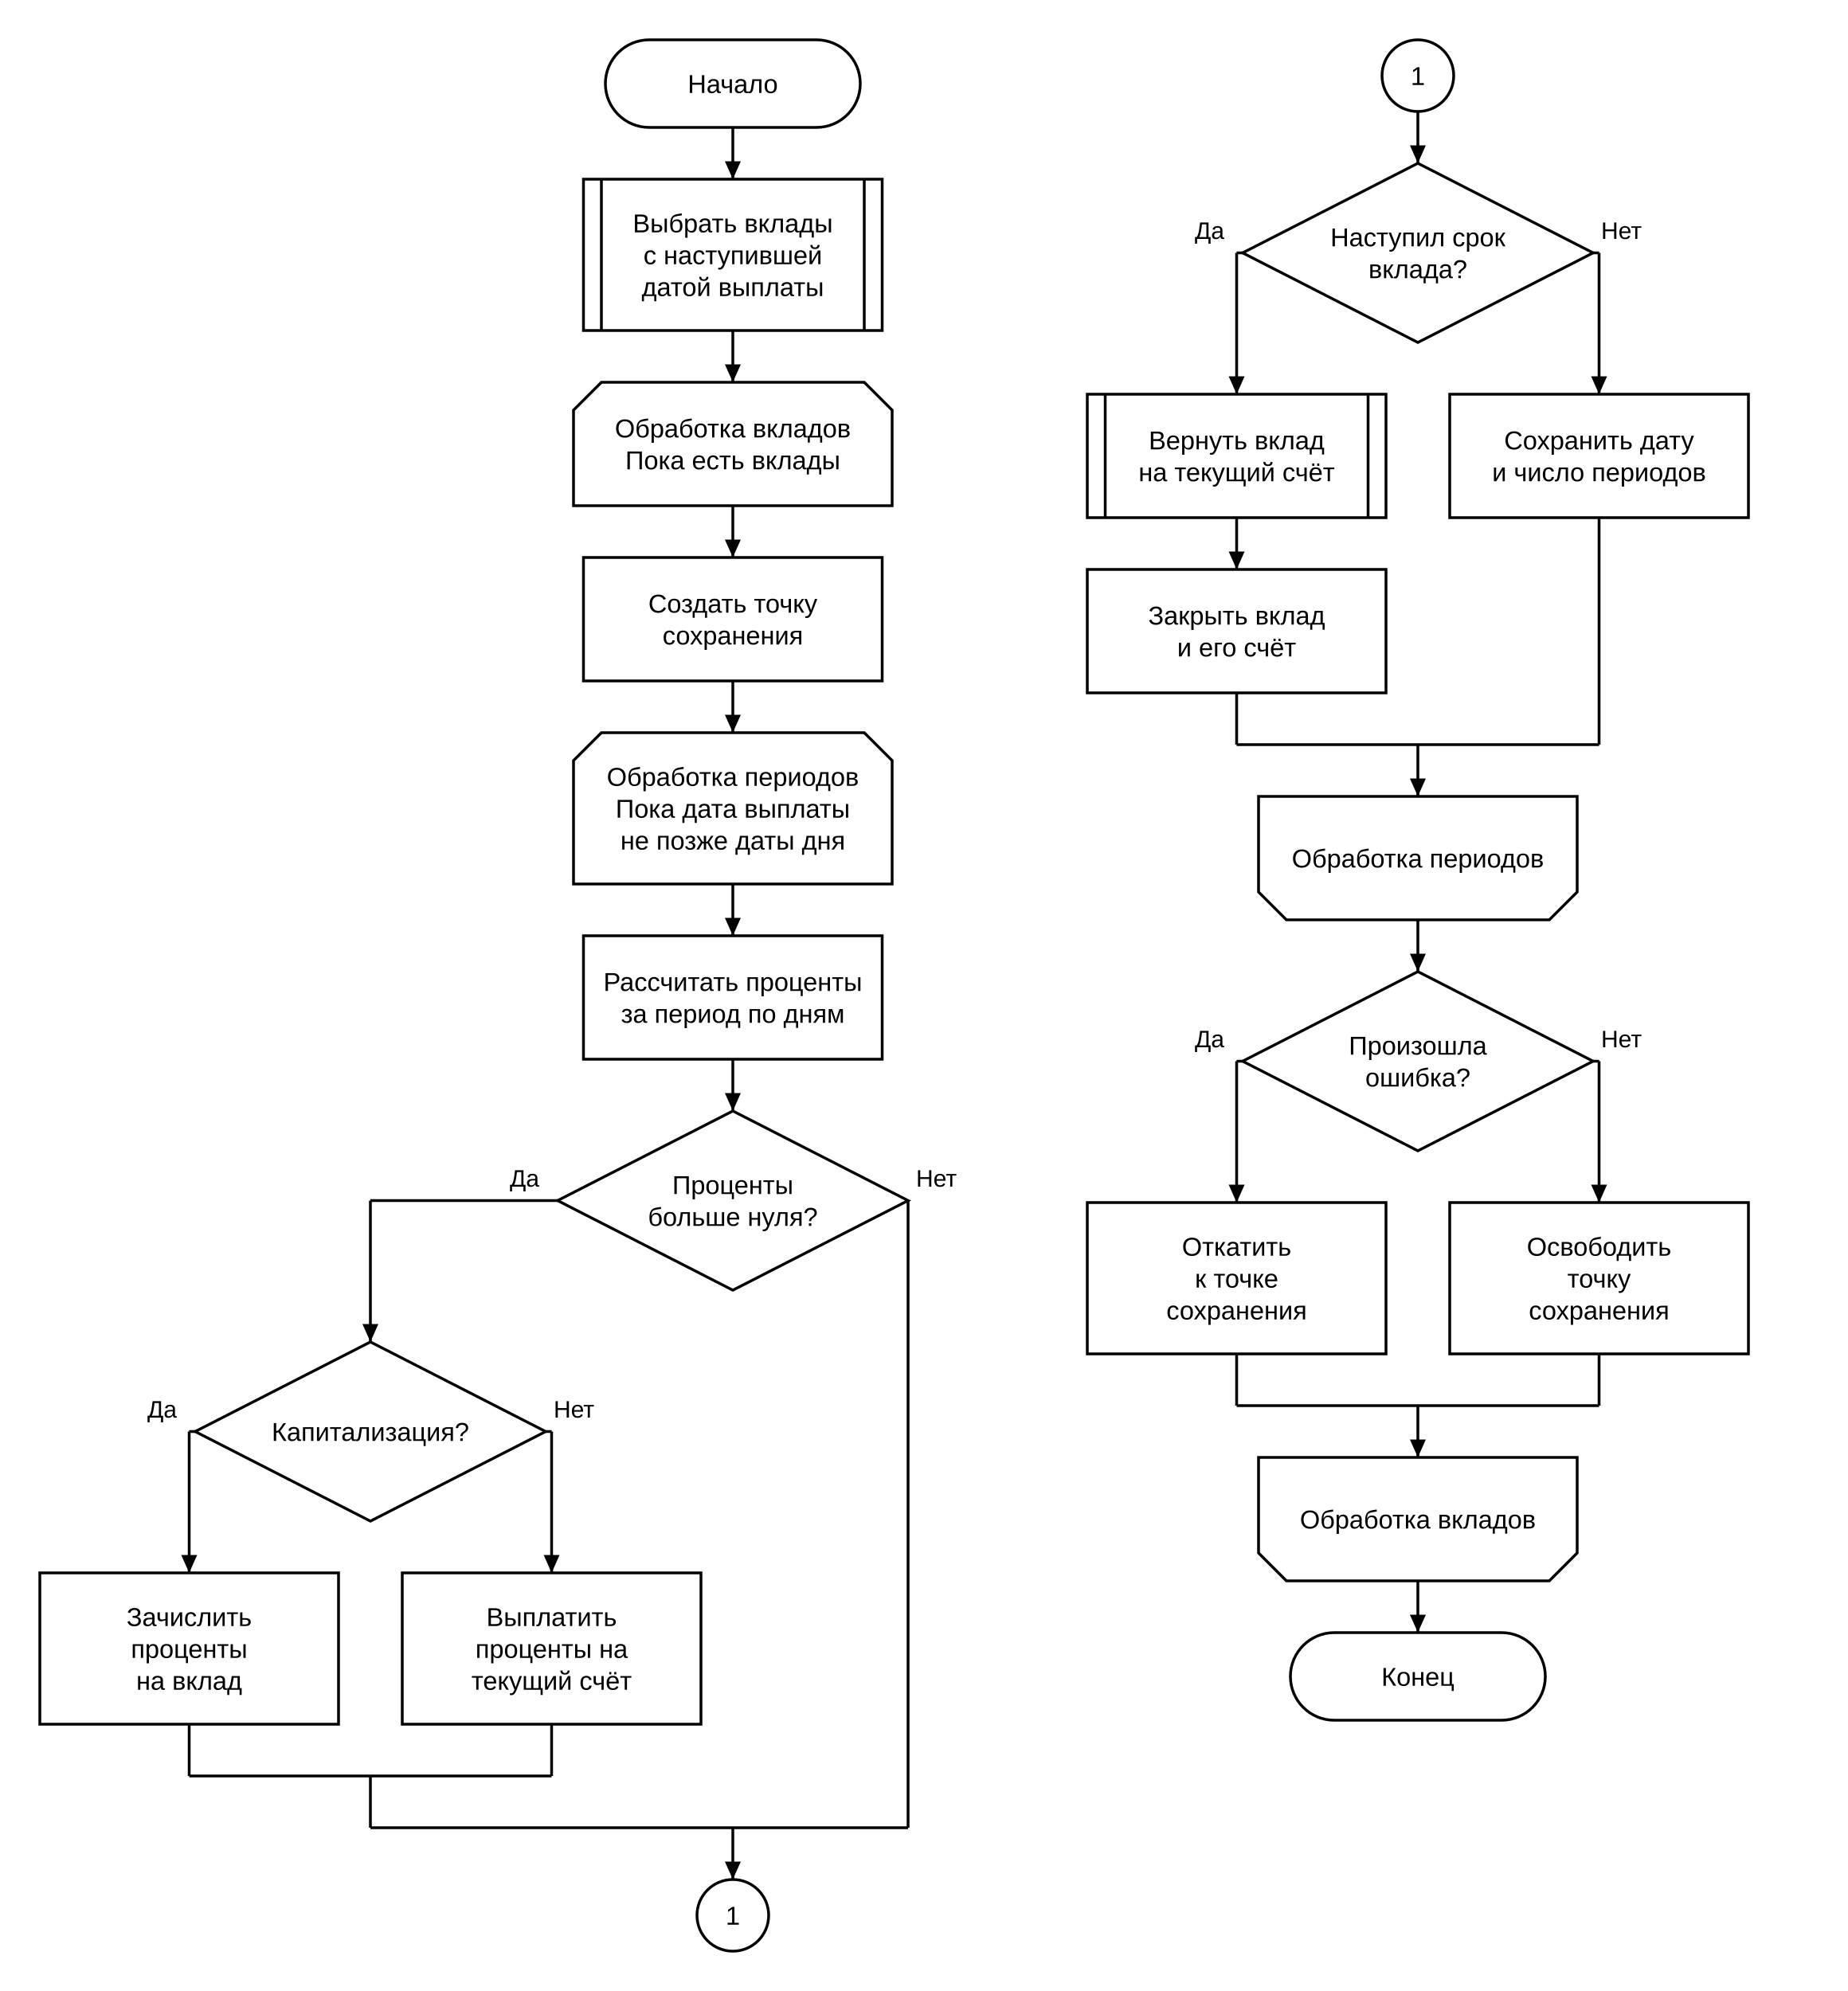
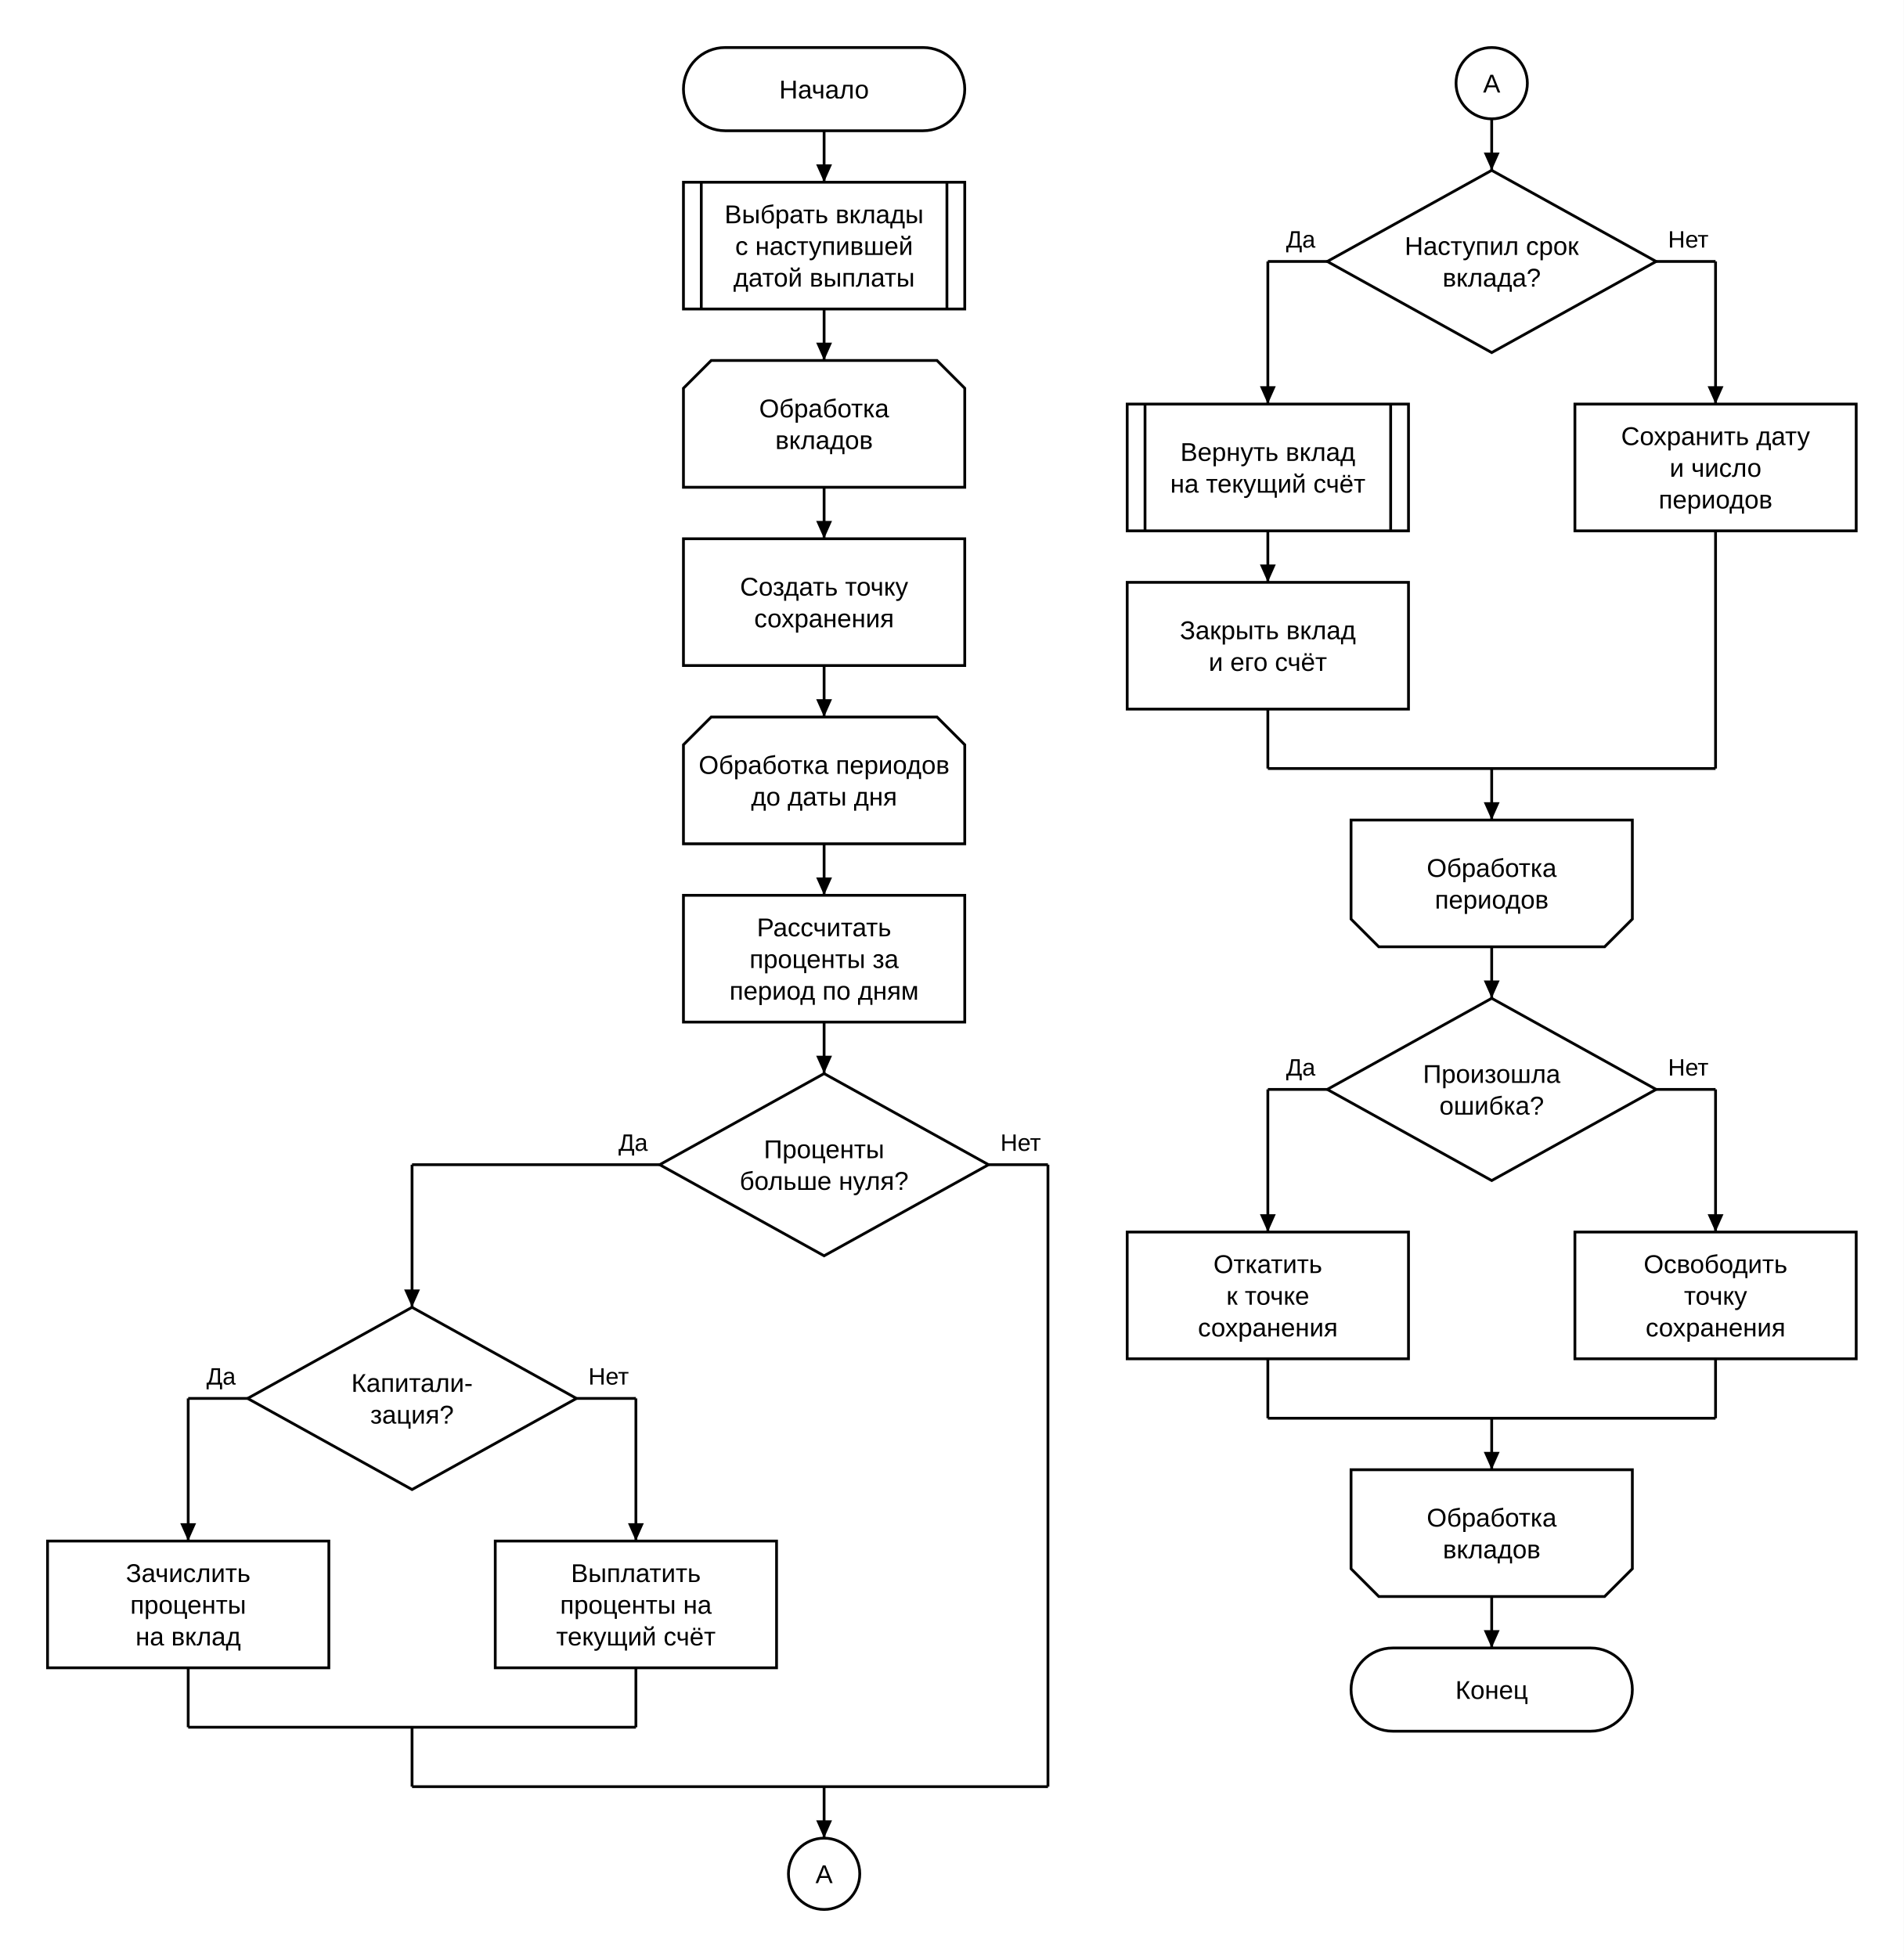
- <svg xmlns="http://www.w3.org/2000/svg" width="928" height="1000" viewBox="0 0 928 1000">
-   <rect x="0" y="0" width="928" height="1000" fill="white" />
+ <svg xmlns="http://www.w3.org/2000/svg" width="961" height="988" viewBox="0 0 961 988">
+   <rect x="0" y="0" width="961" height="988" fill="white" />
  <defs>
    <marker id="a" markerWidth="9" markerHeight="8" refX="9" refY="4" orient="auto" markerUnits="userSpaceOnUse">
      <path d="M0,0 L9,4 L0,8 z" fill="#000" />
    </marker>
  </defs>
-   <rect x="304.0" y="20" width="128" height="44" rx="22.0" ry="22.0" fill="white" stroke="#000" stroke-width="1.4" />
-   <text x="368.0" y="46.7" text-anchor="middle" font-size="13" font-weight="normal" font-family="Arial, Liberation Sans, Helvetica, sans-serif">Начало</text>
-   <path d="M368.0,64 L368.0,90" fill="none" stroke="#000" stroke-width="1.4" marker-end="url(#a)" />
-   <rect x="293.0" y="90" width="150" height="76" fill="white" stroke="#000" stroke-width="1.4" />
-   <text x="368.0" y="116.7" text-anchor="middle" font-size="13" font-weight="normal" font-family="Arial, Liberation Sans, Helvetica, sans-serif">Выбрать вклады</text>
-   <text x="368.0" y="132.7" text-anchor="middle" font-size="13" font-weight="normal" font-family="Arial, Liberation Sans, Helvetica, sans-serif">с наступившей</text>
-   <text x="368.0" y="148.7" text-anchor="middle" font-size="13" font-weight="normal" font-family="Arial, Liberation Sans, Helvetica, sans-serif">датой выплаты</text>
-   <path d="M302.0,90 L302.0,166" fill="none" stroke="#000" stroke-width="1.4" />
-   <path d="M434.0,90 L434.0,166" fill="none" stroke="#000" stroke-width="1.4" />
-   <path d="M368.0,166 L368.0,192" fill="none" stroke="#000" stroke-width="1.4" marker-end="url(#a)" />
-   <polygon points="302.0,192 434.0,192 448.0,206 448.0,254 288.0,254 288.0,206" fill="white" stroke="#000" stroke-width="1.4" />
-   <text x="368.0" y="219.7" text-anchor="middle" font-size="13" font-weight="normal" font-family="Arial, Liberation Sans, Helvetica, sans-serif">Обработка вкладов</text>
-   <text x="368.0" y="235.7" text-anchor="middle" font-size="13" font-weight="normal" font-family="Arial, Liberation Sans, Helvetica, sans-serif">Пока есть вклады</text>
-   <path d="M368.0,254 L368.0,280" fill="none" stroke="#000" stroke-width="1.4" marker-end="url(#a)" />
-   <rect x="293.0" y="280" width="150" height="62" fill="white" stroke="#000" stroke-width="1.4" />
-   <text x="368.0" y="307.7" text-anchor="middle" font-size="13" font-weight="normal" font-family="Arial, Liberation Sans, Helvetica, sans-serif">Создать точку</text>
-   <text x="368.0" y="323.7" text-anchor="middle" font-size="13" font-weight="normal" font-family="Arial, Liberation Sans, Helvetica, sans-serif">сохранения</text>
-   <path d="M368.0,342 L368.0,368" fill="none" stroke="#000" stroke-width="1.4" marker-end="url(#a)" />
-   <polygon points="302.0,368 434.0,368 448.0,382 448.0,444 288.0,444 288.0,382" fill="white" stroke="#000" stroke-width="1.4" />
-   <text x="368.0" y="394.7" text-anchor="middle" font-size="13" font-weight="normal" font-family="Arial, Liberation Sans, Helvetica, sans-serif">Обработка периодов</text>
-   <text x="368.0" y="410.7" text-anchor="middle" font-size="13" font-weight="normal" font-family="Arial, Liberation Sans, Helvetica, sans-serif">Пока дата выплаты</text>
-   <text x="368.0" y="426.7" text-anchor="middle" font-size="13" font-weight="normal" font-family="Arial, Liberation Sans, Helvetica, sans-serif">не позже даты дня</text>
-   <path d="M368.0,444 L368.0,470" fill="none" stroke="#000" stroke-width="1.4" marker-end="url(#a)" />
-   <rect x="293.0" y="470" width="150" height="62" fill="white" stroke="#000" stroke-width="1.4" />
-   <text x="368.0" y="497.7" text-anchor="middle" font-size="13" font-weight="normal" font-family="Arial, Liberation Sans, Helvetica, sans-serif">Рассчитать проценты</text>
-   <text x="368.0" y="513.7" text-anchor="middle" font-size="13" font-weight="normal" font-family="Arial, Liberation Sans, Helvetica, sans-serif">за период по дням</text>
-   <path d="M368.0,532 L368.0,558" fill="none" stroke="#000" stroke-width="1.4" marker-end="url(#a)" />
-   <polygon points="368.0,558 456.0,603.0 368.0,648 280.0,603.0" fill="white" stroke="#000" stroke-width="1.4" />
-   <text x="368.0" y="599.7" text-anchor="middle" font-size="13" font-weight="normal" font-family="Arial, Liberation Sans, Helvetica, sans-serif">Проценты</text>
-   <text x="368.0" y="615.7" text-anchor="middle" font-size="13" font-weight="normal" font-family="Arial, Liberation Sans, Helvetica, sans-serif">больше нуля?</text>
-   <path d="M280.0,603.0 L186.0,603.0" fill="none" stroke="#000" stroke-width="1.4" />
-   <text x="256.0" y="596.0" font-size="12" font-family="Arial, Liberation Sans, Helvetica, sans-serif">Да</text>
-   <path d="M456.0,603.0 L456.0,603.0" fill="none" stroke="#000" stroke-width="1.4" />
-   <text x="460.0" y="596.0" font-size="12" font-family="Arial, Liberation Sans, Helvetica, sans-serif">Нет</text>
-   <path d="M186.0,603.0 L186.0,674" fill="none" stroke="#000" stroke-width="1.4" marker-end="url(#a)" />
-   <polygon points="186.0,674 274.0,719.0 186.0,764 98.0,719.0" fill="white" stroke="#000" stroke-width="1.4" />
-   <text x="186.0" y="723.7" text-anchor="middle" font-size="13" font-weight="normal" font-family="Arial, Liberation Sans, Helvetica, sans-serif">Капитализация?</text>
-   <path d="M98.0,719.0 L95.0,719.0" fill="none" stroke="#000" stroke-width="1.4" />
-   <text x="74.0" y="712.0" font-size="12" font-family="Arial, Liberation Sans, Helvetica, sans-serif">Да</text>
-   <path d="M274.0,719.0 L277.0,719.0" fill="none" stroke="#000" stroke-width="1.4" />
-   <text x="278.0" y="712.0" font-size="12" font-family="Arial, Liberation Sans, Helvetica, sans-serif">Нет</text>
-   <path d="M95.0,719.0 L95.0,790" fill="none" stroke="#000" stroke-width="1.4" marker-end="url(#a)" />
-   <rect x="20.0" y="790" width="150" height="76" fill="white" stroke="#000" stroke-width="1.4" />
-   <text x="95.0" y="816.7" text-anchor="middle" font-size="13" font-weight="normal" font-family="Arial, Liberation Sans, Helvetica, sans-serif">Зачислить</text>
-   <text x="95.0" y="832.7" text-anchor="middle" font-size="13" font-weight="normal" font-family="Arial, Liberation Sans, Helvetica, sans-serif">проценты</text>
-   <text x="95.0" y="848.7" text-anchor="middle" font-size="13" font-weight="normal" font-family="Arial, Liberation Sans, Helvetica, sans-serif">на вклад</text>
-   <path d="M95.0,866 L95.0,892" fill="none" stroke="#000" stroke-width="1.4" />
-   <path d="M277.0,719.0 L277.0,790" fill="none" stroke="#000" stroke-width="1.4" marker-end="url(#a)" />
-   <rect x="202.0" y="790" width="150" height="76" fill="white" stroke="#000" stroke-width="1.4" />
-   <text x="277.0" y="816.7" text-anchor="middle" font-size="13" font-weight="normal" font-family="Arial, Liberation Sans, Helvetica, sans-serif">Выплатить</text>
-   <text x="277.0" y="832.7" text-anchor="middle" font-size="13" font-weight="normal" font-family="Arial, Liberation Sans, Helvetica, sans-serif">проценты на</text>
-   <text x="277.0" y="848.7" text-anchor="middle" font-size="13" font-weight="normal" font-family="Arial, Liberation Sans, Helvetica, sans-serif">текущий счёт</text>
-   <path d="M277.0,866 L277.0,892" fill="none" stroke="#000" stroke-width="1.4" />
-   <path d="M95.0,892 L277.0,892" fill="none" stroke="#000" stroke-width="1.4" />
-   <path d="M186.0,892 L186.0,918" fill="none" stroke="#000" stroke-width="1.4" />
-   <path d="M456.0,603.0 L456.0,918" fill="none" stroke="#000" stroke-width="1.4" />
-   <path d="M186.0,918 L456.0,918" fill="none" stroke="#000" stroke-width="1.4" />
-   <path d="M368.0,918 L368.0,944" fill="none" stroke="#000" stroke-width="1.4" marker-end="url(#a)" />
-   <circle cx="368.0" cy="962" r="18" fill="white" stroke="#000" stroke-width="1.4" />
-   <text x="368.0" y="966.7" text-anchor="middle" font-size="13" font-weight="normal" font-family="Arial, Liberation Sans, Helvetica, sans-serif">1</text>
-   <circle cx="712.0" cy="38" r="18" fill="white" stroke="#000" stroke-width="1.4" />
-   <text x="712.0" y="42.7" text-anchor="middle" font-size="13" font-weight="normal" font-family="Arial, Liberation Sans, Helvetica, sans-serif">1</text>
-   <path d="M712.0,56 L712.0,82" fill="none" stroke="#000" stroke-width="1.4" marker-end="url(#a)" />
-   <polygon points="712.0,82 800.0,127.0 712.0,172 624.0,127.0" fill="white" stroke="#000" stroke-width="1.4" />
-   <text x="712.0" y="123.7" text-anchor="middle" font-size="13" font-weight="normal" font-family="Arial, Liberation Sans, Helvetica, sans-serif">Наступил срок</text>
-   <text x="712.0" y="139.7" text-anchor="middle" font-size="13" font-weight="normal" font-family="Arial, Liberation Sans, Helvetica, sans-serif">вклада?</text>
-   <path d="M624.0,127.0 L621.0,127.0" fill="none" stroke="#000" stroke-width="1.4" />
-   <text x="600.0" y="120.0" font-size="12" font-family="Arial, Liberation Sans, Helvetica, sans-serif">Да</text>
-   <path d="M800.0,127.0 L803.0,127.0" fill="none" stroke="#000" stroke-width="1.4" />
-   <text x="804.0" y="120.0" font-size="12" font-family="Arial, Liberation Sans, Helvetica, sans-serif">Нет</text>
-   <path d="M621.0,127.0 L621.0,198" fill="none" stroke="#000" stroke-width="1.4" marker-end="url(#a)" />
-   <rect x="546.0" y="198" width="150" height="62" fill="white" stroke="#000" stroke-width="1.4" />
-   <text x="621.0" y="225.7" text-anchor="middle" font-size="13" font-weight="normal" font-family="Arial, Liberation Sans, Helvetica, sans-serif">Вернуть вклад</text>
-   <text x="621.0" y="241.7" text-anchor="middle" font-size="13" font-weight="normal" font-family="Arial, Liberation Sans, Helvetica, sans-serif">на текущий счёт</text>
-   <path d="M555.0,198 L555.0,260" fill="none" stroke="#000" stroke-width="1.4" />
-   <path d="M687.0,198 L687.0,260" fill="none" stroke="#000" stroke-width="1.4" />
-   <path d="M621.0,260 L621.0,286" fill="none" stroke="#000" stroke-width="1.4" marker-end="url(#a)" />
-   <rect x="546.0" y="286" width="150" height="62" fill="white" stroke="#000" stroke-width="1.4" />
-   <text x="621.0" y="313.7" text-anchor="middle" font-size="13" font-weight="normal" font-family="Arial, Liberation Sans, Helvetica, sans-serif">Закрыть вклад</text>
-   <text x="621.0" y="329.7" text-anchor="middle" font-size="13" font-weight="normal" font-family="Arial, Liberation Sans, Helvetica, sans-serif">и его счёт</text>
-   <path d="M621.0,348 L621.0,374" fill="none" stroke="#000" stroke-width="1.4" />
-   <path d="M803.0,127.0 L803.0,198" fill="none" stroke="#000" stroke-width="1.4" marker-end="url(#a)" />
-   <rect x="728.0" y="198" width="150" height="62" fill="white" stroke="#000" stroke-width="1.4" />
-   <text x="803.0" y="225.7" text-anchor="middle" font-size="13" font-weight="normal" font-family="Arial, Liberation Sans, Helvetica, sans-serif">Сохранить дату</text>
-   <text x="803.0" y="241.7" text-anchor="middle" font-size="13" font-weight="normal" font-family="Arial, Liberation Sans, Helvetica, sans-serif">и число периодов</text>
-   <path d="M803.0,260 L803.0,374" fill="none" stroke="#000" stroke-width="1.4" />
-   <path d="M621.0,374 L803.0,374" fill="none" stroke="#000" stroke-width="1.4" />
-   <path d="M712.0,374 L712.0,400" fill="none" stroke="#000" stroke-width="1.4" marker-end="url(#a)" />
-   <polygon points="632.0,400 792.0,400 792.0,448 778.0,462 646.0,462 632.0,448" fill="white" stroke="#000" stroke-width="1.4" />
-   <text x="712.0" y="435.7" text-anchor="middle" font-size="13" font-weight="normal" font-family="Arial, Liberation Sans, Helvetica, sans-serif">Обработка периодов</text>
-   <path d="M712.0,462 L712.0,488" fill="none" stroke="#000" stroke-width="1.4" marker-end="url(#a)" />
-   <polygon points="712.0,488 800.0,533.0 712.0,578 624.0,533.0" fill="white" stroke="#000" stroke-width="1.4" />
-   <text x="712.0" y="529.7" text-anchor="middle" font-size="13" font-weight="normal" font-family="Arial, Liberation Sans, Helvetica, sans-serif">Произошла</text>
-   <text x="712.0" y="545.7" text-anchor="middle" font-size="13" font-weight="normal" font-family="Arial, Liberation Sans, Helvetica, sans-serif">ошибка?</text>
-   <path d="M624.0,533.0 L621.0,533.0" fill="none" stroke="#000" stroke-width="1.4" />
-   <text x="600.0" y="526.0" font-size="12" font-family="Arial, Liberation Sans, Helvetica, sans-serif">Да</text>
-   <path d="M800.0,533.0 L803.0,533.0" fill="none" stroke="#000" stroke-width="1.4" />
-   <text x="804.0" y="526.0" font-size="12" font-family="Arial, Liberation Sans, Helvetica, sans-serif">Нет</text>
-   <path d="M621.0,533.0 L621.0,604" fill="none" stroke="#000" stroke-width="1.4" marker-end="url(#a)" />
-   <rect x="546.0" y="604" width="150" height="76" fill="white" stroke="#000" stroke-width="1.4" />
-   <text x="621.0" y="630.7" text-anchor="middle" font-size="13" font-weight="normal" font-family="Arial, Liberation Sans, Helvetica, sans-serif">Откатить</text>
-   <text x="621.0" y="646.7" text-anchor="middle" font-size="13" font-weight="normal" font-family="Arial, Liberation Sans, Helvetica, sans-serif">к точке</text>
-   <text x="621.0" y="662.7" text-anchor="middle" font-size="13" font-weight="normal" font-family="Arial, Liberation Sans, Helvetica, sans-serif">сохранения</text>
-   <path d="M621.0,680 L621.0,706" fill="none" stroke="#000" stroke-width="1.4" />
-   <path d="M803.0,533.0 L803.0,604" fill="none" stroke="#000" stroke-width="1.4" marker-end="url(#a)" />
-   <rect x="728.0" y="604" width="150" height="76" fill="white" stroke="#000" stroke-width="1.4" />
-   <text x="803.0" y="630.7" text-anchor="middle" font-size="13" font-weight="normal" font-family="Arial, Liberation Sans, Helvetica, sans-serif">Освободить</text>
-   <text x="803.0" y="646.7" text-anchor="middle" font-size="13" font-weight="normal" font-family="Arial, Liberation Sans, Helvetica, sans-serif">точку</text>
-   <text x="803.0" y="662.7" text-anchor="middle" font-size="13" font-weight="normal" font-family="Arial, Liberation Sans, Helvetica, sans-serif">сохранения</text>
-   <path d="M803.0,680 L803.0,706" fill="none" stroke="#000" stroke-width="1.4" />
-   <path d="M621.0,706 L803.0,706" fill="none" stroke="#000" stroke-width="1.4" />
-   <path d="M712.0,706 L712.0,732" fill="none" stroke="#000" stroke-width="1.4" marker-end="url(#a)" />
-   <polygon points="632.0,732 792.0,732 792.0,780 778.0,794 646.0,794 632.0,780" fill="white" stroke="#000" stroke-width="1.4" />
-   <text x="712.0" y="767.7" text-anchor="middle" font-size="13" font-weight="normal" font-family="Arial, Liberation Sans, Helvetica, sans-serif">Обработка вкладов</text>
-   <path d="M712.0,794 L712.0,820" fill="none" stroke="#000" stroke-width="1.4" marker-end="url(#a)" />
-   <rect x="648.0" y="820" width="128" height="44" rx="22.0" ry="22.0" fill="white" stroke="#000" stroke-width="1.4" />
-   <text x="712.0" y="846.7" text-anchor="middle" font-size="13" font-weight="normal" font-family="Arial, Liberation Sans, Helvetica, sans-serif">Конец</text>
+   <rect x="345.0" y="24" width="142" height="42" rx="21.0" ry="21.0" fill="white" stroke="#000" stroke-width="1.4" />
+   <text x="416.0" y="49.7" text-anchor="middle" font-size="13" font-weight="normal" font-family="Arial, Liberation Sans, Helvetica, sans-serif">Начало</text>
+   <path d="M416.0,66 L416.0,92" fill="none" stroke="#000" stroke-width="1.4" marker-end="url(#a)" />
+   <rect x="345.0" y="92" width="142" height="64" fill="white" stroke="#000" stroke-width="1.4" />
+   <text x="416.0" y="112.7" text-anchor="middle" font-size="13" font-weight="normal" font-family="Arial, Liberation Sans, Helvetica, sans-serif">Выбрать вклады</text>
+   <text x="416.0" y="128.7" text-anchor="middle" font-size="13" font-weight="normal" font-family="Arial, Liberation Sans, Helvetica, sans-serif">с наступившей</text>
+   <text x="416.0" y="144.7" text-anchor="middle" font-size="13" font-weight="normal" font-family="Arial, Liberation Sans, Helvetica, sans-serif">датой выплаты</text>
+   <path d="M354.0,92 L354.0,156" fill="none" stroke="#000" stroke-width="1.4" />
+   <path d="M478.0,92 L478.0,156" fill="none" stroke="#000" stroke-width="1.4" />
+   <path d="M416.0,156 L416.0,182" fill="none" stroke="#000" stroke-width="1.4" marker-end="url(#a)" />
+   <polygon points="359.0,182 473.0,182 487.0,196 487.0,246 345.0,246 345.0,196" fill="white" stroke="#000" stroke-width="1.4" />
+   <text x="416.0" y="210.7" text-anchor="middle" font-size="13" font-weight="normal" font-family="Arial, Liberation Sans, Helvetica, sans-serif">Обработка</text>
+   <text x="416.0" y="226.7" text-anchor="middle" font-size="13" font-weight="normal" font-family="Arial, Liberation Sans, Helvetica, sans-serif">вкладов</text>
+   <path d="M416.0,246 L416.0,272" fill="none" stroke="#000" stroke-width="1.4" marker-end="url(#a)" />
+   <rect x="345.0" y="272" width="142" height="64" fill="white" stroke="#000" stroke-width="1.4" />
+   <text x="416.0" y="300.7" text-anchor="middle" font-size="13" font-weight="normal" font-family="Arial, Liberation Sans, Helvetica, sans-serif">Создать точку</text>
+   <text x="416.0" y="316.7" text-anchor="middle" font-size="13" font-weight="normal" font-family="Arial, Liberation Sans, Helvetica, sans-serif">сохранения</text>
+   <path d="M416.0,336 L416.0,362" fill="none" stroke="#000" stroke-width="1.4" marker-end="url(#a)" />
+   <polygon points="359.0,362 473.0,362 487.0,376 487.0,426 345.0,426 345.0,376" fill="white" stroke="#000" stroke-width="1.4" />
+   <text x="416.0" y="390.7" text-anchor="middle" font-size="13" font-weight="normal" font-family="Arial, Liberation Sans, Helvetica, sans-serif">Обработка периодов</text>
+   <text x="416.0" y="406.7" text-anchor="middle" font-size="13" font-weight="normal" font-family="Arial, Liberation Sans, Helvetica, sans-serif">до даты дня</text>
+   <path d="M416.0,426 L416.0,452" fill="none" stroke="#000" stroke-width="1.4" marker-end="url(#a)" />
+   <rect x="345.0" y="452" width="142" height="64" fill="white" stroke="#000" stroke-width="1.4" />
+   <text x="416.0" y="472.7" text-anchor="middle" font-size="13" font-weight="normal" font-family="Arial, Liberation Sans, Helvetica, sans-serif">Рассчитать</text>
+   <text x="416.0" y="488.7" text-anchor="middle" font-size="13" font-weight="normal" font-family="Arial, Liberation Sans, Helvetica, sans-serif">проценты за</text>
+   <text x="416.0" y="504.7" text-anchor="middle" font-size="13" font-weight="normal" font-family="Arial, Liberation Sans, Helvetica, sans-serif">период по дням</text>
+   <path d="M416.0,516 L416.0,542" fill="none" stroke="#000" stroke-width="1.4" marker-end="url(#a)" />
+   <polygon points="416.0,542 499.0,588.0 416.0,634 333.0,588.0" fill="white" stroke="#000" stroke-width="1.4" />
+   <text x="416.0" y="584.7" text-anchor="middle" font-size="13" font-weight="normal" font-family="Arial, Liberation Sans, Helvetica, sans-serif">Проценты</text>
+   <text x="416.0" y="600.7" text-anchor="middle" font-size="13" font-weight="normal" font-family="Arial, Liberation Sans, Helvetica, sans-serif">больше нуля?</text>
+   <path d="M333.0,588.0 L208.0,588.0" fill="none" stroke="#000" stroke-width="1.4" />
+   <path d="M499.0,588.0 L529.0,588.0" fill="none" stroke="#000" stroke-width="1.4" />
+   <text x="327.0" y="581.0" text-anchor="end" font-size="12" font-family="Arial, Liberation Sans, Helvetica, sans-serif">Да</text>
+   <text x="505.0" y="581.0" text-anchor="start" font-size="12" font-family="Arial, Liberation Sans, Helvetica, sans-serif">Нет</text>
+   <path d="M208.0,588.0 L208.0,660" fill="none" stroke="#000" stroke-width="1.4" marker-end="url(#a)" />
+   <polygon points="208.0,660 291.0,706.0 208.0,752 125.0,706.0" fill="white" stroke="#000" stroke-width="1.4" />
+   <text x="208.0" y="702.7" text-anchor="middle" font-size="13" font-weight="normal" font-family="Arial, Liberation Sans, Helvetica, sans-serif">Капитали-</text>
+   <text x="208.0" y="718.7" text-anchor="middle" font-size="13" font-weight="normal" font-family="Arial, Liberation Sans, Helvetica, sans-serif">зация?</text>
+   <path d="M125.0,706.0 L95.0,706.0" fill="none" stroke="#000" stroke-width="1.4" />
+   <path d="M291.0,706.0 L321.0,706.0" fill="none" stroke="#000" stroke-width="1.4" />
+   <text x="119.0" y="699.0" text-anchor="end" font-size="12" font-family="Arial, Liberation Sans, Helvetica, sans-serif">Да</text>
+   <text x="297.0" y="699.0" text-anchor="start" font-size="12" font-family="Arial, Liberation Sans, Helvetica, sans-serif">Нет</text>
+   <path d="M95.0,706.0 L95.0,778" fill="none" stroke="#000" stroke-width="1.4" marker-end="url(#a)" />
+   <rect x="24.0" y="778" width="142" height="64" fill="white" stroke="#000" stroke-width="1.4" />
+   <text x="95.0" y="798.7" text-anchor="middle" font-size="13" font-weight="normal" font-family="Arial, Liberation Sans, Helvetica, sans-serif">Зачислить</text>
+   <text x="95.0" y="814.7" text-anchor="middle" font-size="13" font-weight="normal" font-family="Arial, Liberation Sans, Helvetica, sans-serif">проценты</text>
+   <text x="95.0" y="830.7" text-anchor="middle" font-size="13" font-weight="normal" font-family="Arial, Liberation Sans, Helvetica, sans-serif">на вклад</text>
+   <path d="M321.0,706.0 L321.0,778" fill="none" stroke="#000" stroke-width="1.4" marker-end="url(#a)" />
+   <rect x="250.0" y="778" width="142" height="64" fill="white" stroke="#000" stroke-width="1.4" />
+   <text x="321.0" y="798.7" text-anchor="middle" font-size="13" font-weight="normal" font-family="Arial, Liberation Sans, Helvetica, sans-serif">Выплатить</text>
+   <text x="321.0" y="814.7" text-anchor="middle" font-size="13" font-weight="normal" font-family="Arial, Liberation Sans, Helvetica, sans-serif">проценты на</text>
+   <text x="321.0" y="830.7" text-anchor="middle" font-size="13" font-weight="normal" font-family="Arial, Liberation Sans, Helvetica, sans-serif">текущий счёт</text>
+   <path d="M95.0,842 L95.0,872.0" fill="none" stroke="#000" stroke-width="1.4" />
+   <path d="M321.0,842 L321.0,872.0" fill="none" stroke="#000" stroke-width="1.4" />
+   <path d="M95.0,872.0 L321.0,872.0" fill="none" stroke="#000" stroke-width="1.4" />
+   <path d="M208.0,872.0 L208.0,902.0" fill="none" stroke="#000" stroke-width="1.4" />
+   <path d="M529.0,588.0 L529.0,902.0" fill="none" stroke="#000" stroke-width="1.4" />
+   <path d="M208.0,902.0 L529.0,902.0" fill="none" stroke="#000" stroke-width="1.4" />
+   <path d="M416.0,902.0 L416.0,928.0" fill="none" stroke="#000" stroke-width="1.4" marker-end="url(#a)" />
+   <circle cx="416.0" cy="946.0" r="18" fill="white" stroke="#000" stroke-width="1.4" />
+   <text x="416.0" y="950.7" text-anchor="middle" font-size="13" font-weight="normal" font-family="Arial, Liberation Sans, Helvetica, sans-serif">А</text>
+   <circle cx="753.0" cy="42" r="18" fill="white" stroke="#000" stroke-width="1.4" />
+   <text x="753.0" y="46.7" text-anchor="middle" font-size="13" font-weight="normal" font-family="Arial, Liberation Sans, Helvetica, sans-serif">А</text>
+   <path d="M753.0,60 L753.0,86" fill="none" stroke="#000" stroke-width="1.4" marker-end="url(#a)" />
+   <polygon points="753.0,86 836.0,132.0 753.0,178 670.0,132.0" fill="white" stroke="#000" stroke-width="1.4" />
+   <text x="753.0" y="128.7" text-anchor="middle" font-size="13" font-weight="normal" font-family="Arial, Liberation Sans, Helvetica, sans-serif">Наступил срок</text>
+   <text x="753.0" y="144.7" text-anchor="middle" font-size="13" font-weight="normal" font-family="Arial, Liberation Sans, Helvetica, sans-serif">вклада?</text>
+   <path d="M670.0,132.0 L640.0,132.0" fill="none" stroke="#000" stroke-width="1.4" />
+   <path d="M836.0,132.0 L866.0,132.0" fill="none" stroke="#000" stroke-width="1.4" />
+   <text x="664.0" y="125.0" text-anchor="end" font-size="12" font-family="Arial, Liberation Sans, Helvetica, sans-serif">Да</text>
+   <text x="842.0" y="125.0" text-anchor="start" font-size="12" font-family="Arial, Liberation Sans, Helvetica, sans-serif">Нет</text>
+   <path d="M640.0,132.0 L640.0,204" fill="none" stroke="#000" stroke-width="1.4" marker-end="url(#a)" />
+   <rect x="569.0" y="204" width="142" height="64" fill="white" stroke="#000" stroke-width="1.4" />
+   <text x="640.0" y="232.7" text-anchor="middle" font-size="13" font-weight="normal" font-family="Arial, Liberation Sans, Helvetica, sans-serif">Вернуть вклад</text>
+   <text x="640.0" y="248.7" text-anchor="middle" font-size="13" font-weight="normal" font-family="Arial, Liberation Sans, Helvetica, sans-serif">на текущий счёт</text>
+   <path d="M578.0,204 L578.0,268" fill="none" stroke="#000" stroke-width="1.4" />
+   <path d="M702.0,204 L702.0,268" fill="none" stroke="#000" stroke-width="1.4" />
+   <path d="M640.0,268 L640.0,294" fill="none" stroke="#000" stroke-width="1.4" marker-end="url(#a)" />
+   <rect x="569.0" y="294" width="142" height="64" fill="white" stroke="#000" stroke-width="1.4" />
+   <text x="640.0" y="322.7" text-anchor="middle" font-size="13" font-weight="normal" font-family="Arial, Liberation Sans, Helvetica, sans-serif">Закрыть вклад</text>
+   <text x="640.0" y="338.7" text-anchor="middle" font-size="13" font-weight="normal" font-family="Arial, Liberation Sans, Helvetica, sans-serif">и его счёт</text>
+   <path d="M866.0,132.0 L866.0,204" fill="none" stroke="#000" stroke-width="1.4" marker-end="url(#a)" />
+   <rect x="795.0" y="204" width="142" height="64" fill="white" stroke="#000" stroke-width="1.4" />
+   <text x="866.0" y="224.7" text-anchor="middle" font-size="13" font-weight="normal" font-family="Arial, Liberation Sans, Helvetica, sans-serif">Сохранить дату</text>
+   <text x="866.0" y="240.7" text-anchor="middle" font-size="13" font-weight="normal" font-family="Arial, Liberation Sans, Helvetica, sans-serif">и число</text>
+   <text x="866.0" y="256.7" text-anchor="middle" font-size="13" font-weight="normal" font-family="Arial, Liberation Sans, Helvetica, sans-serif">периодов</text>
+   <path d="M640.0,358 L640.0,388.0" fill="none" stroke="#000" stroke-width="1.4" />
+   <path d="M866.0,268 L866.0,388.0" fill="none" stroke="#000" stroke-width="1.4" />
+   <path d="M640.0,388.0 L866.0,388.0" fill="none" stroke="#000" stroke-width="1.4" />
+   <path d="M753.0,388.0 L753.0,414.0" fill="none" stroke="#000" stroke-width="1.4" marker-end="url(#a)" />
+   <polygon points="682.0,414.0 824.0,414.0 824.0,464.0 810.0,478.0 696.0,478.0 682.0,464.0" fill="white" stroke="#000" stroke-width="1.4" />
+   <text x="753.0" y="442.7" text-anchor="middle" font-size="13" font-weight="normal" font-family="Arial, Liberation Sans, Helvetica, sans-serif">Обработка</text>
+   <text x="753.0" y="458.7" text-anchor="middle" font-size="13" font-weight="normal" font-family="Arial, Liberation Sans, Helvetica, sans-serif">периодов</text>
+   <path d="M753.0,478.0 L753.0,504.0" fill="none" stroke="#000" stroke-width="1.4" marker-end="url(#a)" />
+   <polygon points="753.0,504.0 836.0,550.0 753.0,596.0 670.0,550.0" fill="white" stroke="#000" stroke-width="1.4" />
+   <text x="753.0" y="546.7" text-anchor="middle" font-size="13" font-weight="normal" font-family="Arial, Liberation Sans, Helvetica, sans-serif">Произошла</text>
+   <text x="753.0" y="562.7" text-anchor="middle" font-size="13" font-weight="normal" font-family="Arial, Liberation Sans, Helvetica, sans-serif">ошибка?</text>
+   <path d="M670.0,550.0 L640.0,550.0" fill="none" stroke="#000" stroke-width="1.4" />
+   <path d="M836.0,550.0 L866.0,550.0" fill="none" stroke="#000" stroke-width="1.4" />
+   <text x="664.0" y="543.0" text-anchor="end" font-size="12" font-family="Arial, Liberation Sans, Helvetica, sans-serif">Да</text>
+   <text x="842.0" y="543.0" text-anchor="start" font-size="12" font-family="Arial, Liberation Sans, Helvetica, sans-serif">Нет</text>
+   <path d="M640.0,550.0 L640.0,622.0" fill="none" stroke="#000" stroke-width="1.4" marker-end="url(#a)" />
+   <rect x="569.0" y="622.0" width="142" height="64" fill="white" stroke="#000" stroke-width="1.4" />
+   <text x="640.0" y="642.7" text-anchor="middle" font-size="13" font-weight="normal" font-family="Arial, Liberation Sans, Helvetica, sans-serif">Откатить</text>
+   <text x="640.0" y="658.7" text-anchor="middle" font-size="13" font-weight="normal" font-family="Arial, Liberation Sans, Helvetica, sans-serif">к точке</text>
+   <text x="640.0" y="674.7" text-anchor="middle" font-size="13" font-weight="normal" font-family="Arial, Liberation Sans, Helvetica, sans-serif">сохранения</text>
+   <path d="M866.0,550.0 L866.0,622.0" fill="none" stroke="#000" stroke-width="1.4" marker-end="url(#a)" />
+   <rect x="795.0" y="622.0" width="142" height="64" fill="white" stroke="#000" stroke-width="1.4" />
+   <text x="866.0" y="642.7" text-anchor="middle" font-size="13" font-weight="normal" font-family="Arial, Liberation Sans, Helvetica, sans-serif">Освободить</text>
+   <text x="866.0" y="658.7" text-anchor="middle" font-size="13" font-weight="normal" font-family="Arial, Liberation Sans, Helvetica, sans-serif">точку</text>
+   <text x="866.0" y="674.7" text-anchor="middle" font-size="13" font-weight="normal" font-family="Arial, Liberation Sans, Helvetica, sans-serif">сохранения</text>
+   <path d="M640.0,686.0 L640.0,716.0" fill="none" stroke="#000" stroke-width="1.4" />
+   <path d="M866.0,686.0 L866.0,716.0" fill="none" stroke="#000" stroke-width="1.4" />
+   <path d="M640.0,716.0 L866.0,716.0" fill="none" stroke="#000" stroke-width="1.4" />
+   <path d="M753.0,716.0 L753.0,742.0" fill="none" stroke="#000" stroke-width="1.4" marker-end="url(#a)" />
+   <polygon points="682.0,742.0 824.0,742.0 824.0,792.0 810.0,806.0 696.0,806.0 682.0,792.0" fill="white" stroke="#000" stroke-width="1.4" />
+   <text x="753.0" y="770.7" text-anchor="middle" font-size="13" font-weight="normal" font-family="Arial, Liberation Sans, Helvetica, sans-serif">Обработка</text>
+   <text x="753.0" y="786.7" text-anchor="middle" font-size="13" font-weight="normal" font-family="Arial, Liberation Sans, Helvetica, sans-serif">вкладов</text>
+   <path d="M753.0,806.0 L753.0,832.0" fill="none" stroke="#000" stroke-width="1.4" marker-end="url(#a)" />
+   <rect x="682.0" y="832.0" width="142" height="42" rx="21.0" ry="21.0" fill="white" stroke="#000" stroke-width="1.4" />
+   <text x="753.0" y="857.7" text-anchor="middle" font-size="13" font-weight="normal" font-family="Arial, Liberation Sans, Helvetica, sans-serif">Конец</text>
</svg>
